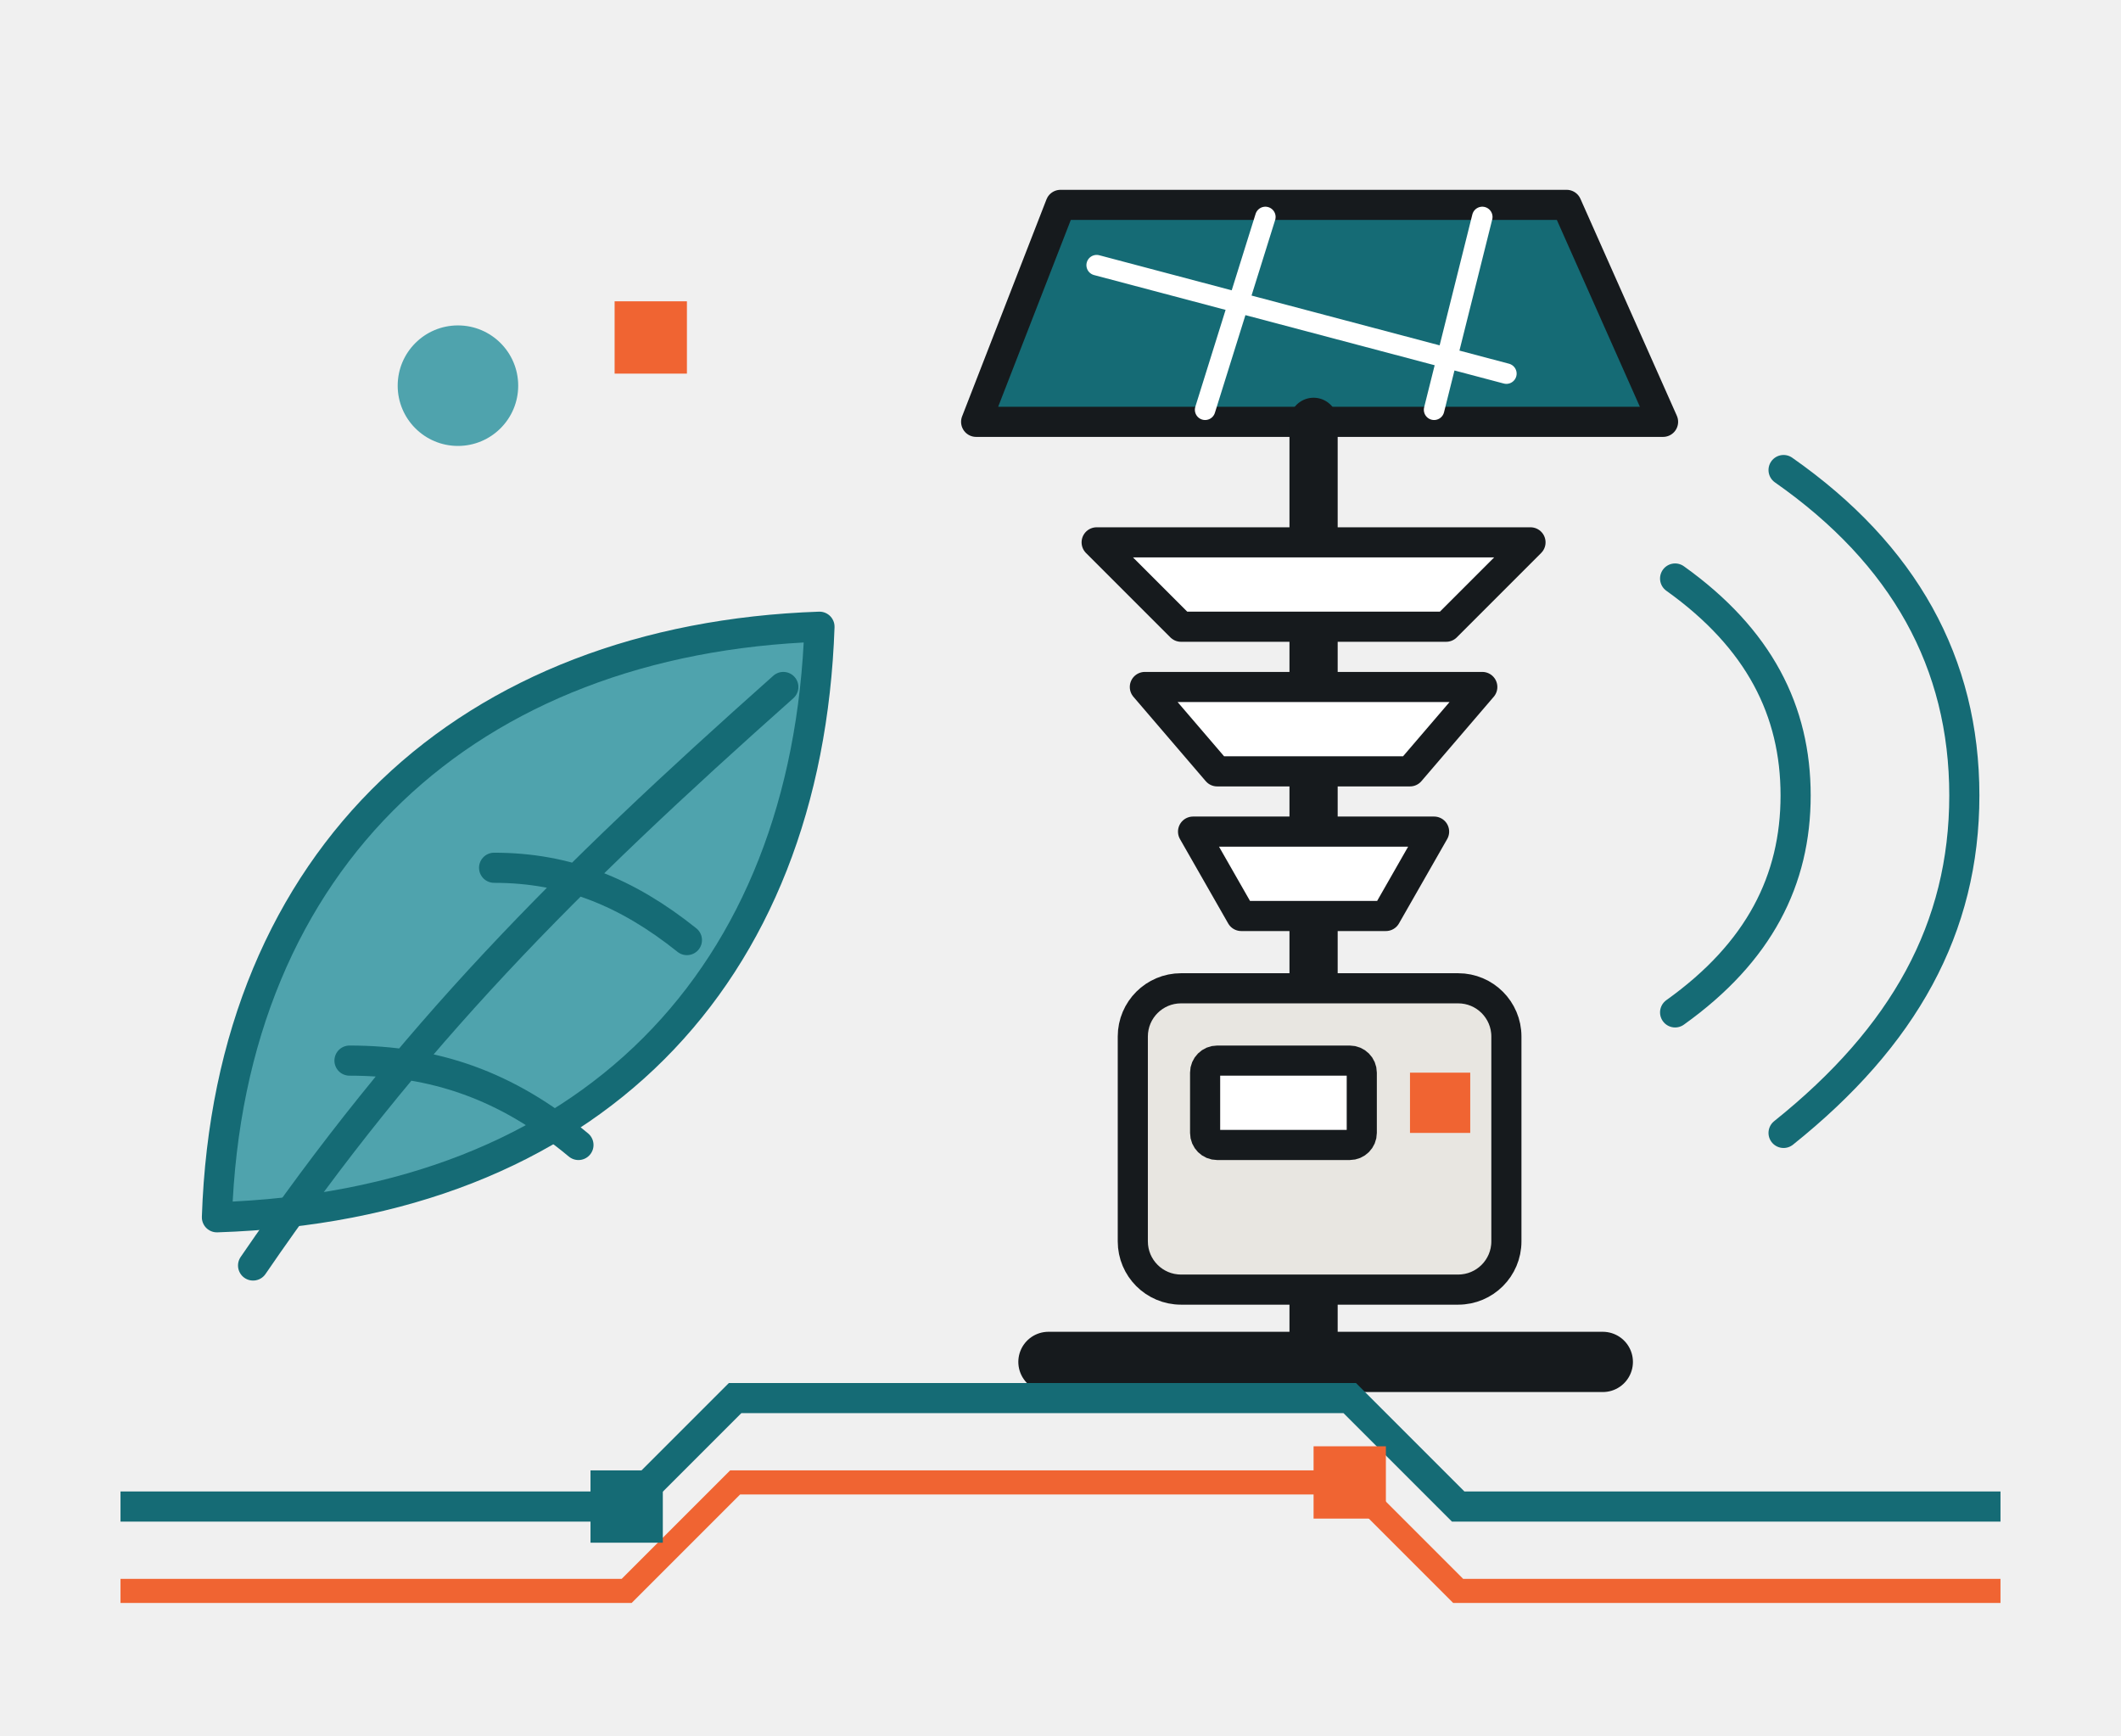
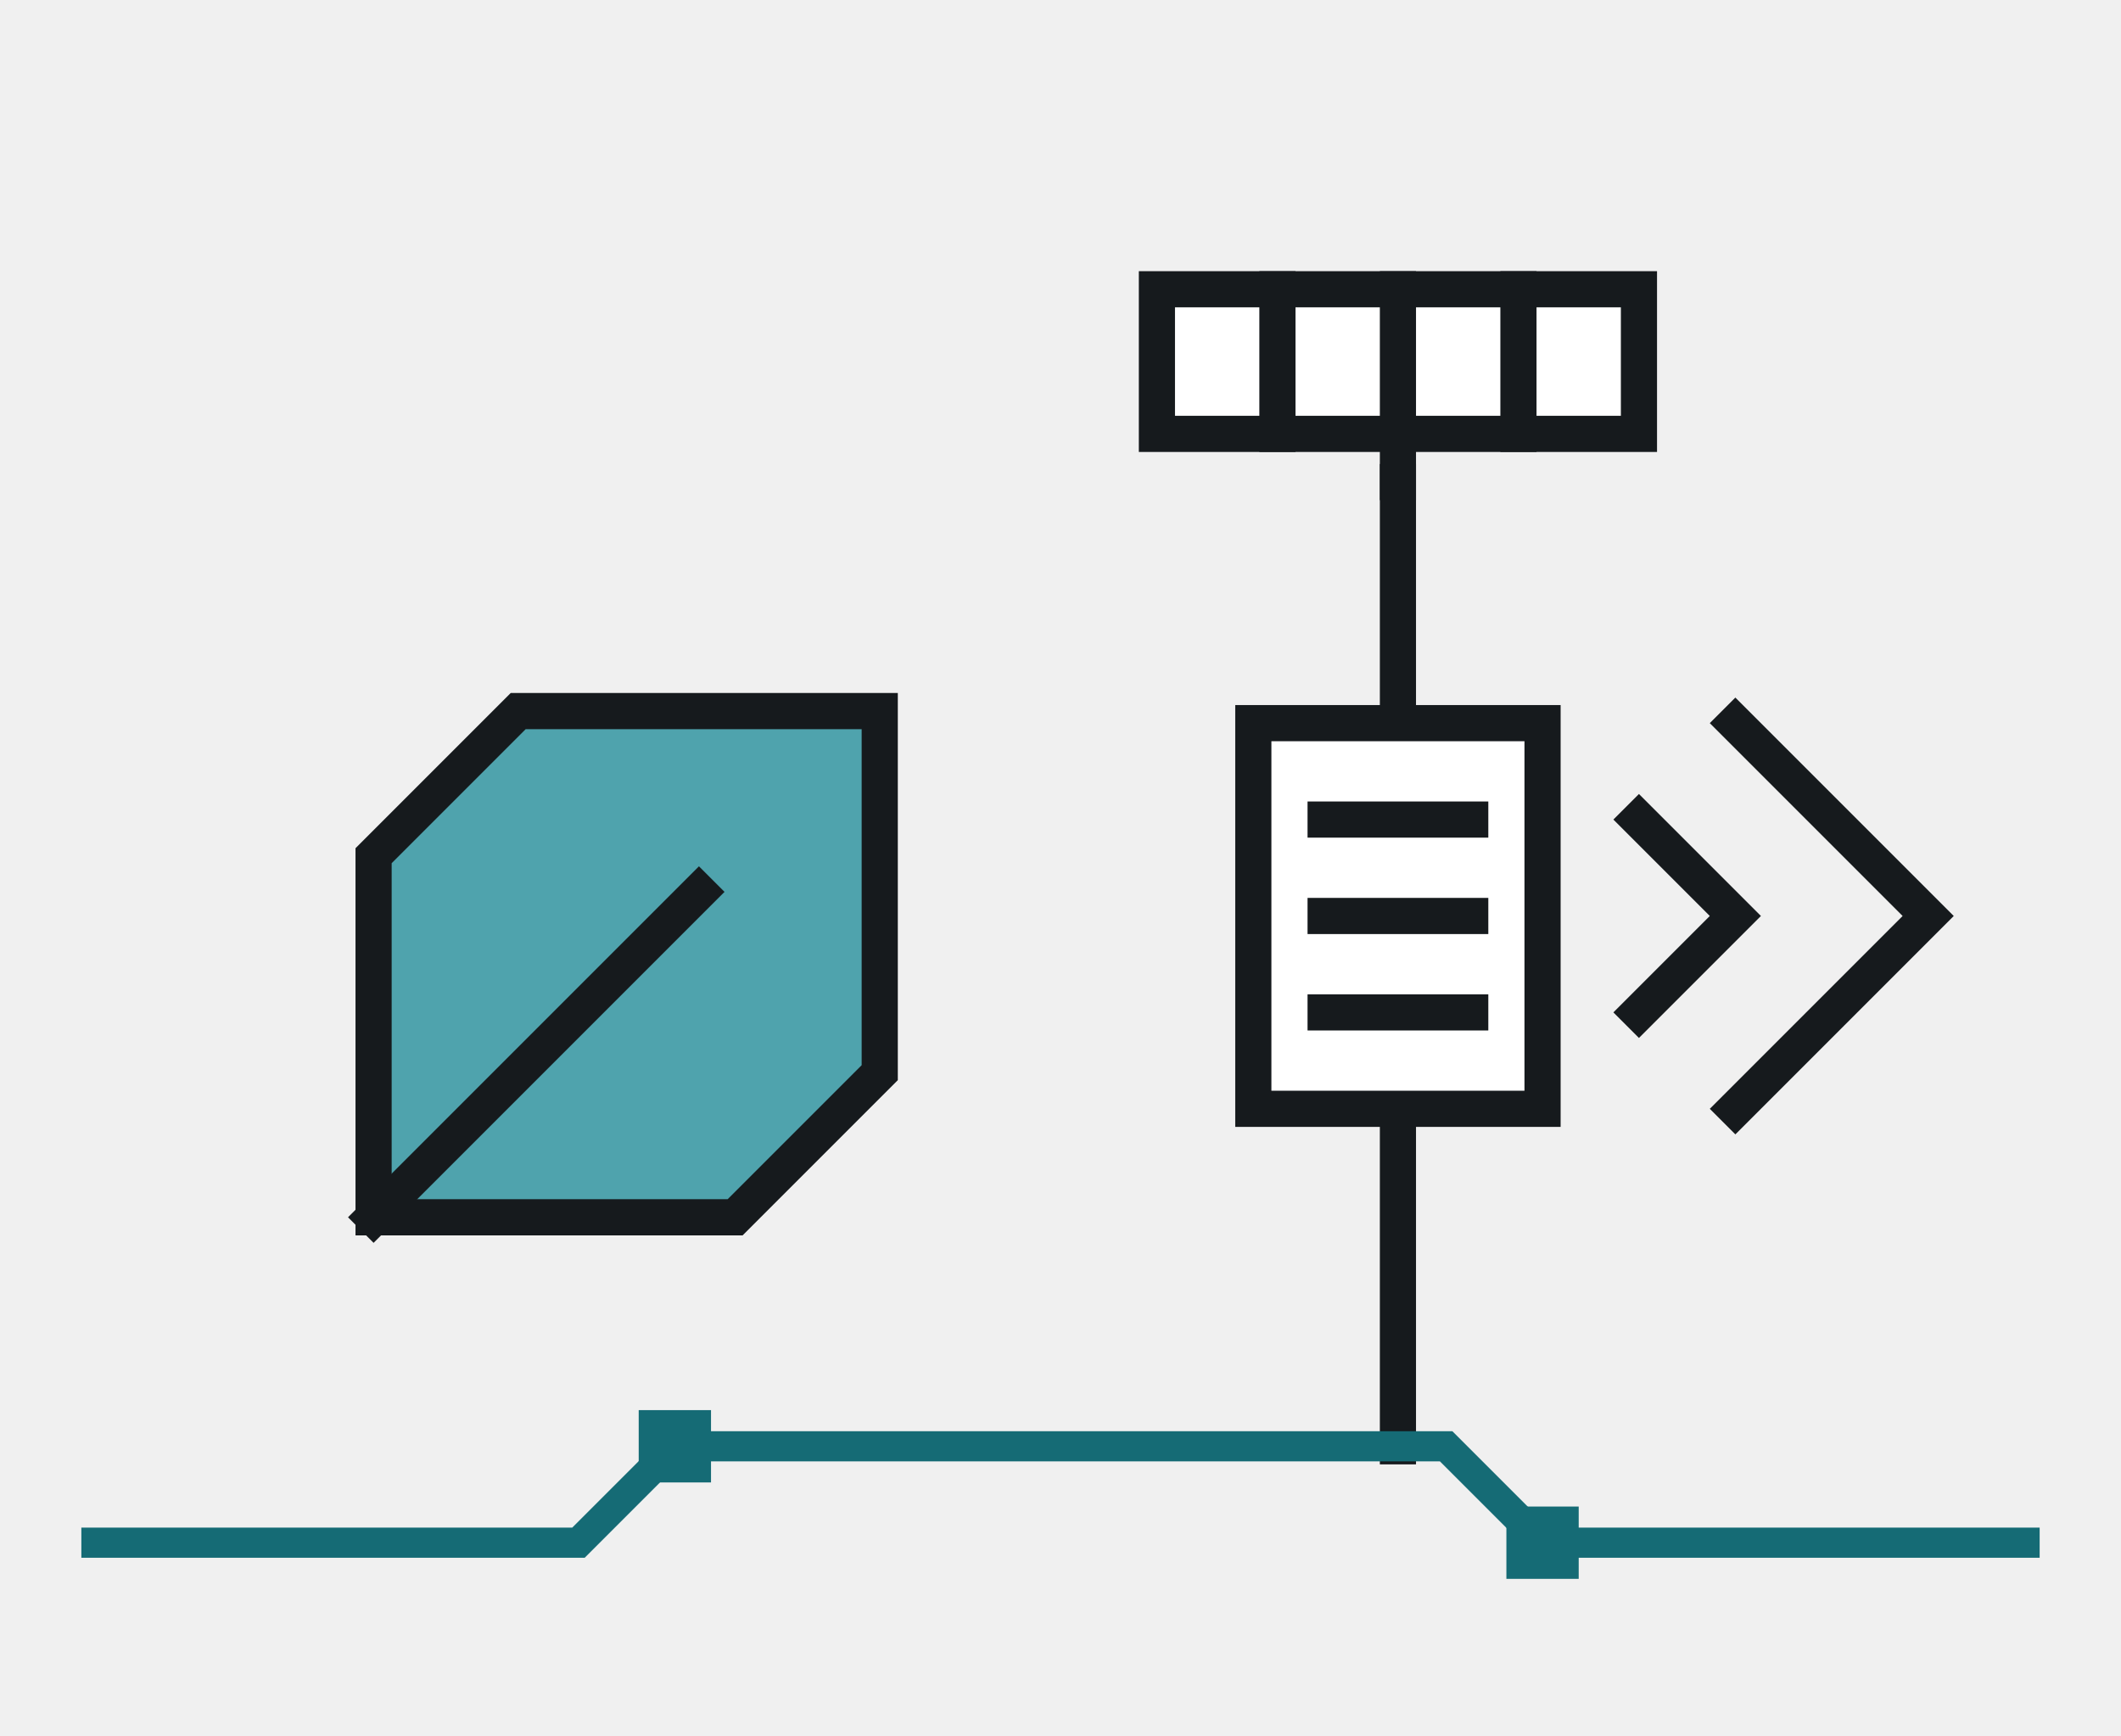
<svg xmlns="http://www.w3.org/2000/svg" viewBox="0 0 176 144" role="img" aria-labelledby="title desc">
-   <g stroke="#161a1d" stroke-width="2.5" stroke-linecap="round" stroke-linejoin="round">
-     <path d="M88 17h42l8 18H81l7-18Z" fill="#156B75" />
-     <path d="m91 22 34 9M105 18l-5 16M123 18l-4 16" stroke="#FFFFFF" stroke-width="1.7" />
-     <path d="M109 35v78" fill="none" stroke-width="4" />
-     <path d="M91 45h36l-7 7H98l-7-7ZM95 57h28l-6 7h-16l-6-7ZM99 69h20l-4 7h-12l-4-7Z" fill="#FFFFFF" />
-     <rect x="94" y="82" width="31" height="25" rx="4" fill="#E8E6E1" />
-     <rect x="100" y="88" width="13" height="7" rx="1" fill="#FFFFFF" />
-     <rect x="117" y="89" width="5" height="5" fill="#F06432" stroke="none" />
-     <path d="M87 113h46" stroke-width="5" />
-     <path d="M18 101c1-30 21-48 50-49-1 29-19 48-50 49Z" fill="#4FA3AD" stroke="#156B75" />
-     <path d="M21 105c13-19 26-32 44-48M29 88c7 0 13 2 19 7M41 72c6 0 11 2 16 6" fill="none" stroke="#156B75" />
-     <path d="M139 48c7 5 10 11 10 18s-3 13-10 18M148 39c10 7 15 16 15 27s-5 20-15 28" fill="none" stroke="#156B75" />
+   <g fill="none" stroke="#161A1D" stroke-width="3" stroke-linecap="square" stroke-linejoin="miter">
+     <path d="M31 101V71L43 59H73V89L61 101Z" fill="#4FA3AD" />
+     <path d="M31 101L58 74" />
+     <path d="M116 120V40" />
+     <rect x="96" y="24" width="40" height="12" fill="#FFFFFF" />
+     <path d="M106 24V36M116 24V36M126 24V36M116 36V40" />
+     <rect x="104" y="60" width="24" height="32" fill="#FFFFFF" />
+     <path d="M110 68H122M110 76H122M110 84H122" />
+     <path d="M136 68L144 76L136 84M144 60L160 76L144 92" />
+     <path d="M8 128H48L56 120H120L128 128H168" stroke="#156B75" stroke-width="2.5" />
+     <rect x="53" y="117" width="6" height="6" fill="#156B75" stroke="none" />
+     <rect x="125" y="125" width="6" height="6" fill="#156B75" stroke="none" />
  </g>
-   <circle cx="38" cy="32" r="5" fill="#4FA3AD" />
-   <rect x="51" y="25" width="6" height="6" fill="#F06432" />
-   <path d="M10 125h42l9-9h51l9 9h45" fill="none" stroke="#156B75" stroke-width="2.5" />
-   <path d="M10 132h42l9-9h51l9 9h45" fill="none" stroke="#F06432" stroke-width="2" />
-   <rect x="49" y="122" width="6" height="6" fill="#156B75" />
-   <rect x="109" y="120" width="6" height="6" fill="#F06432" />
</svg>
